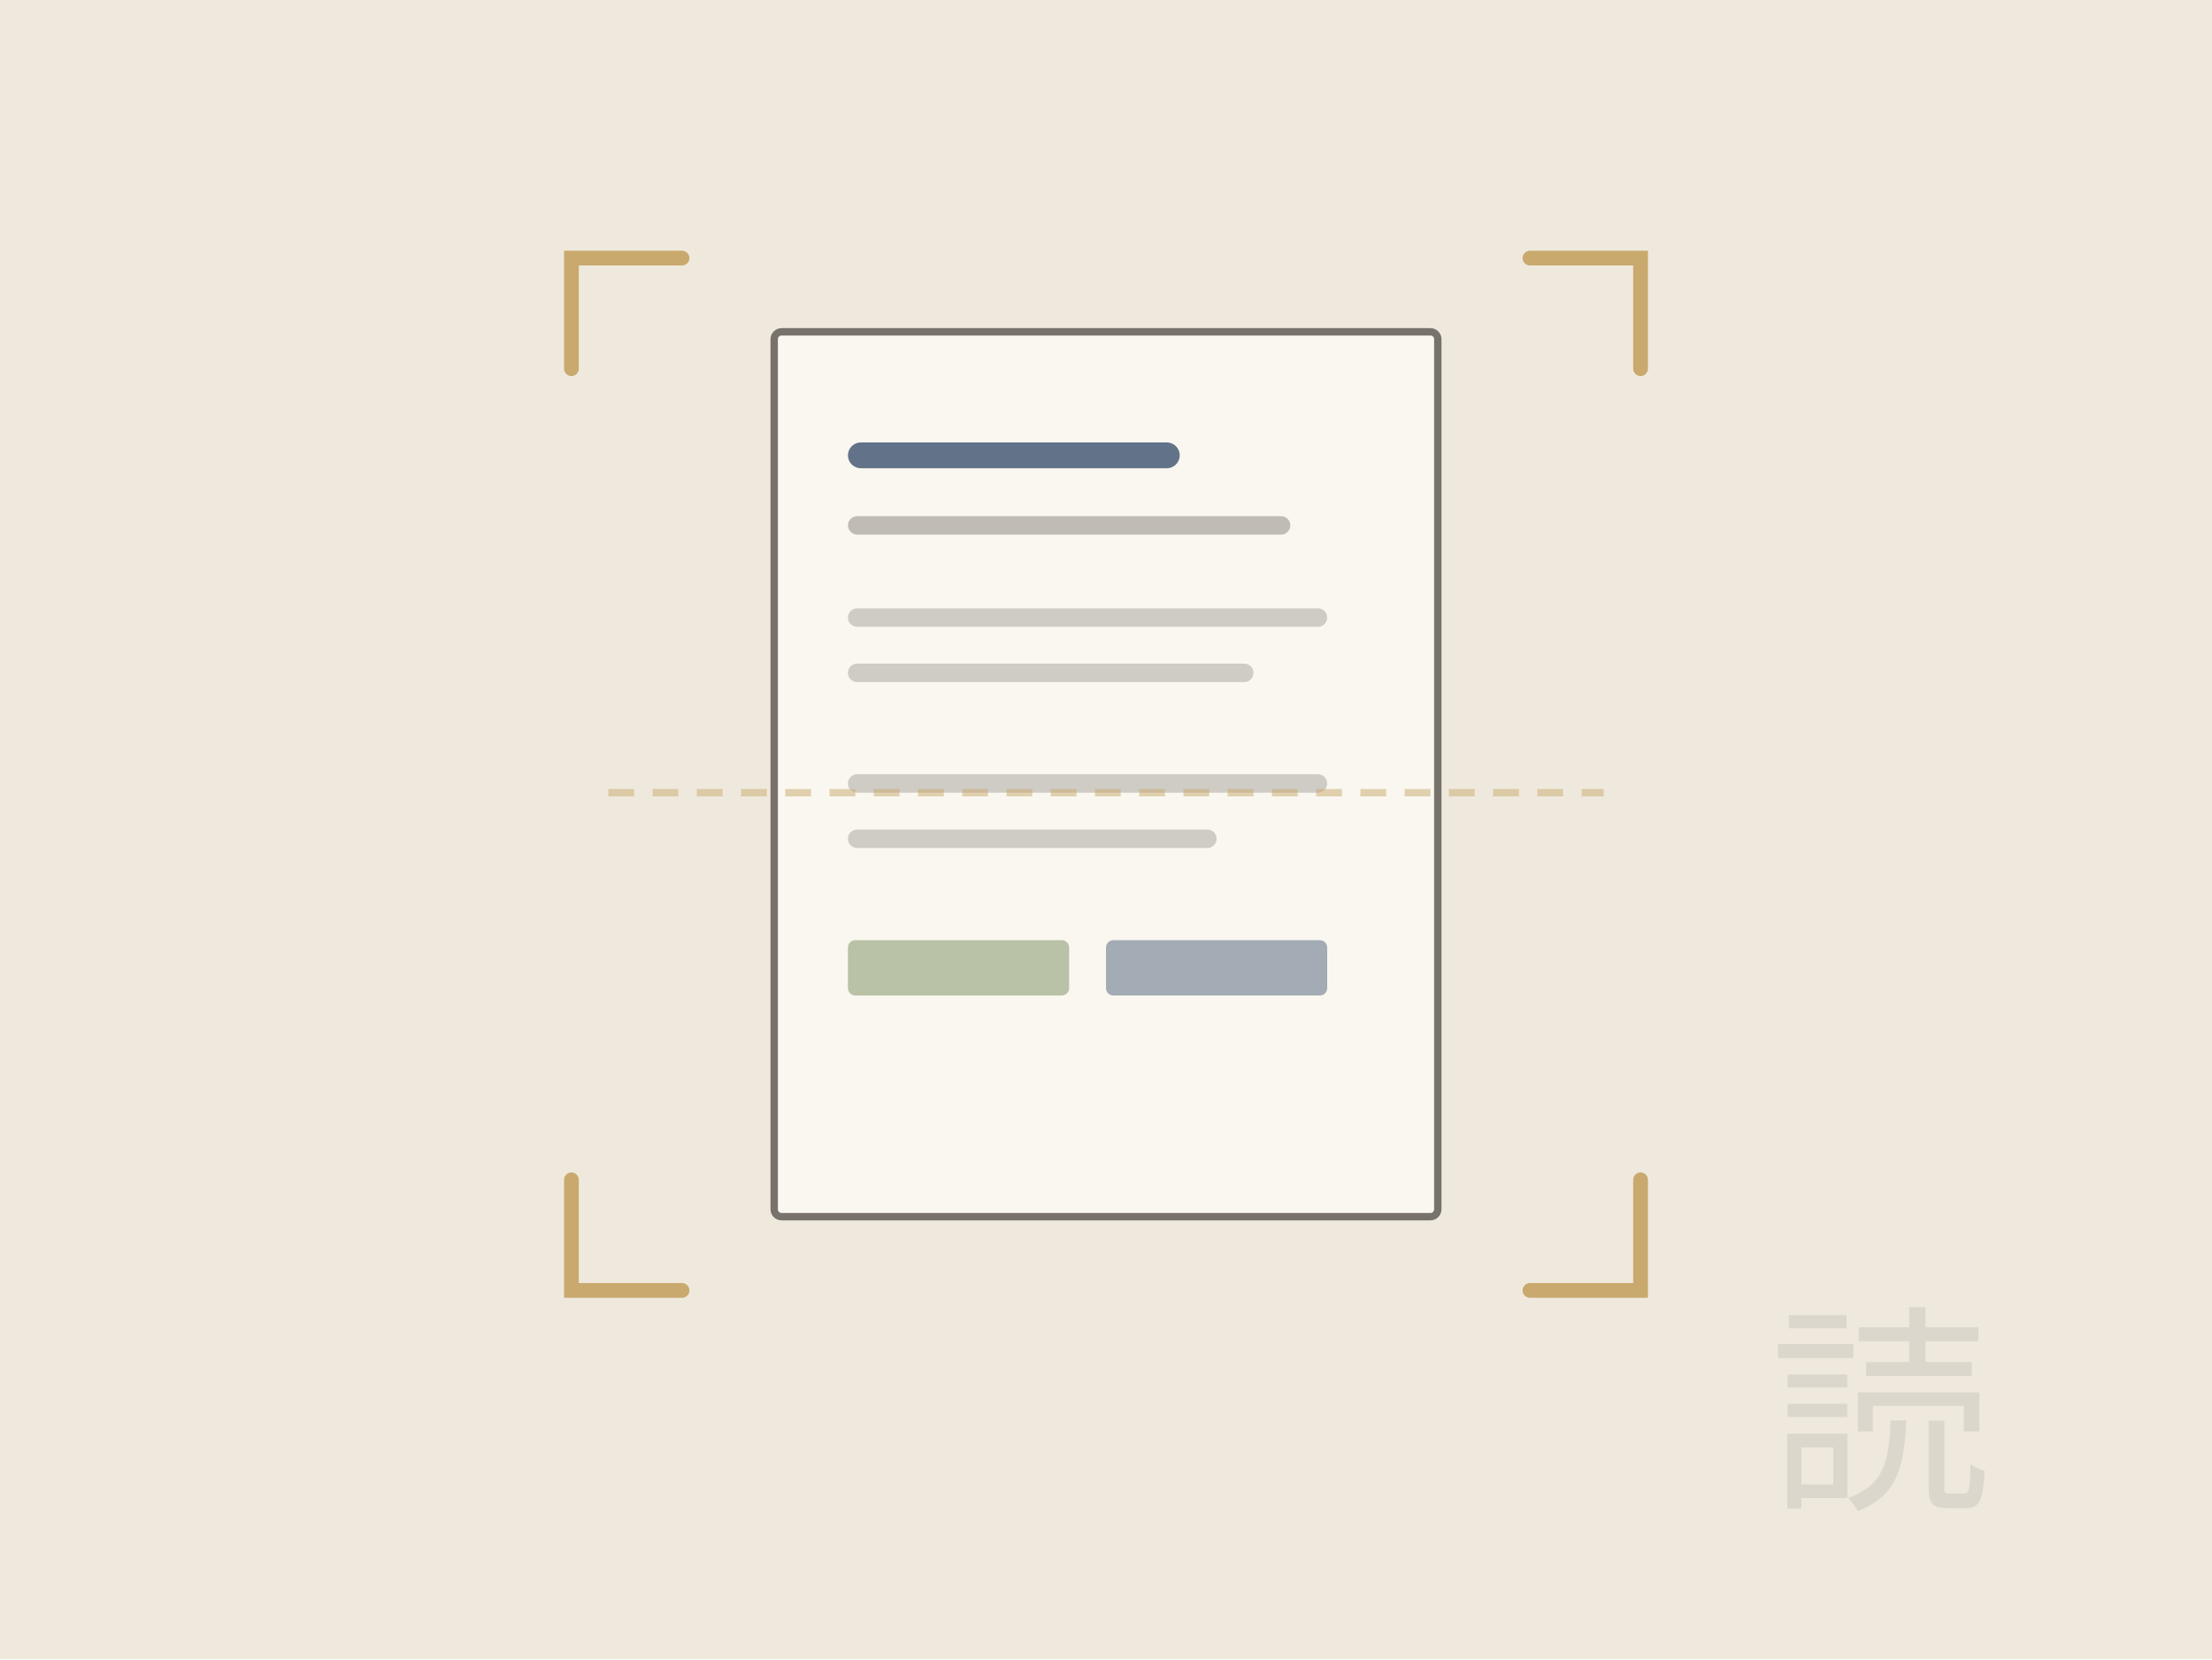
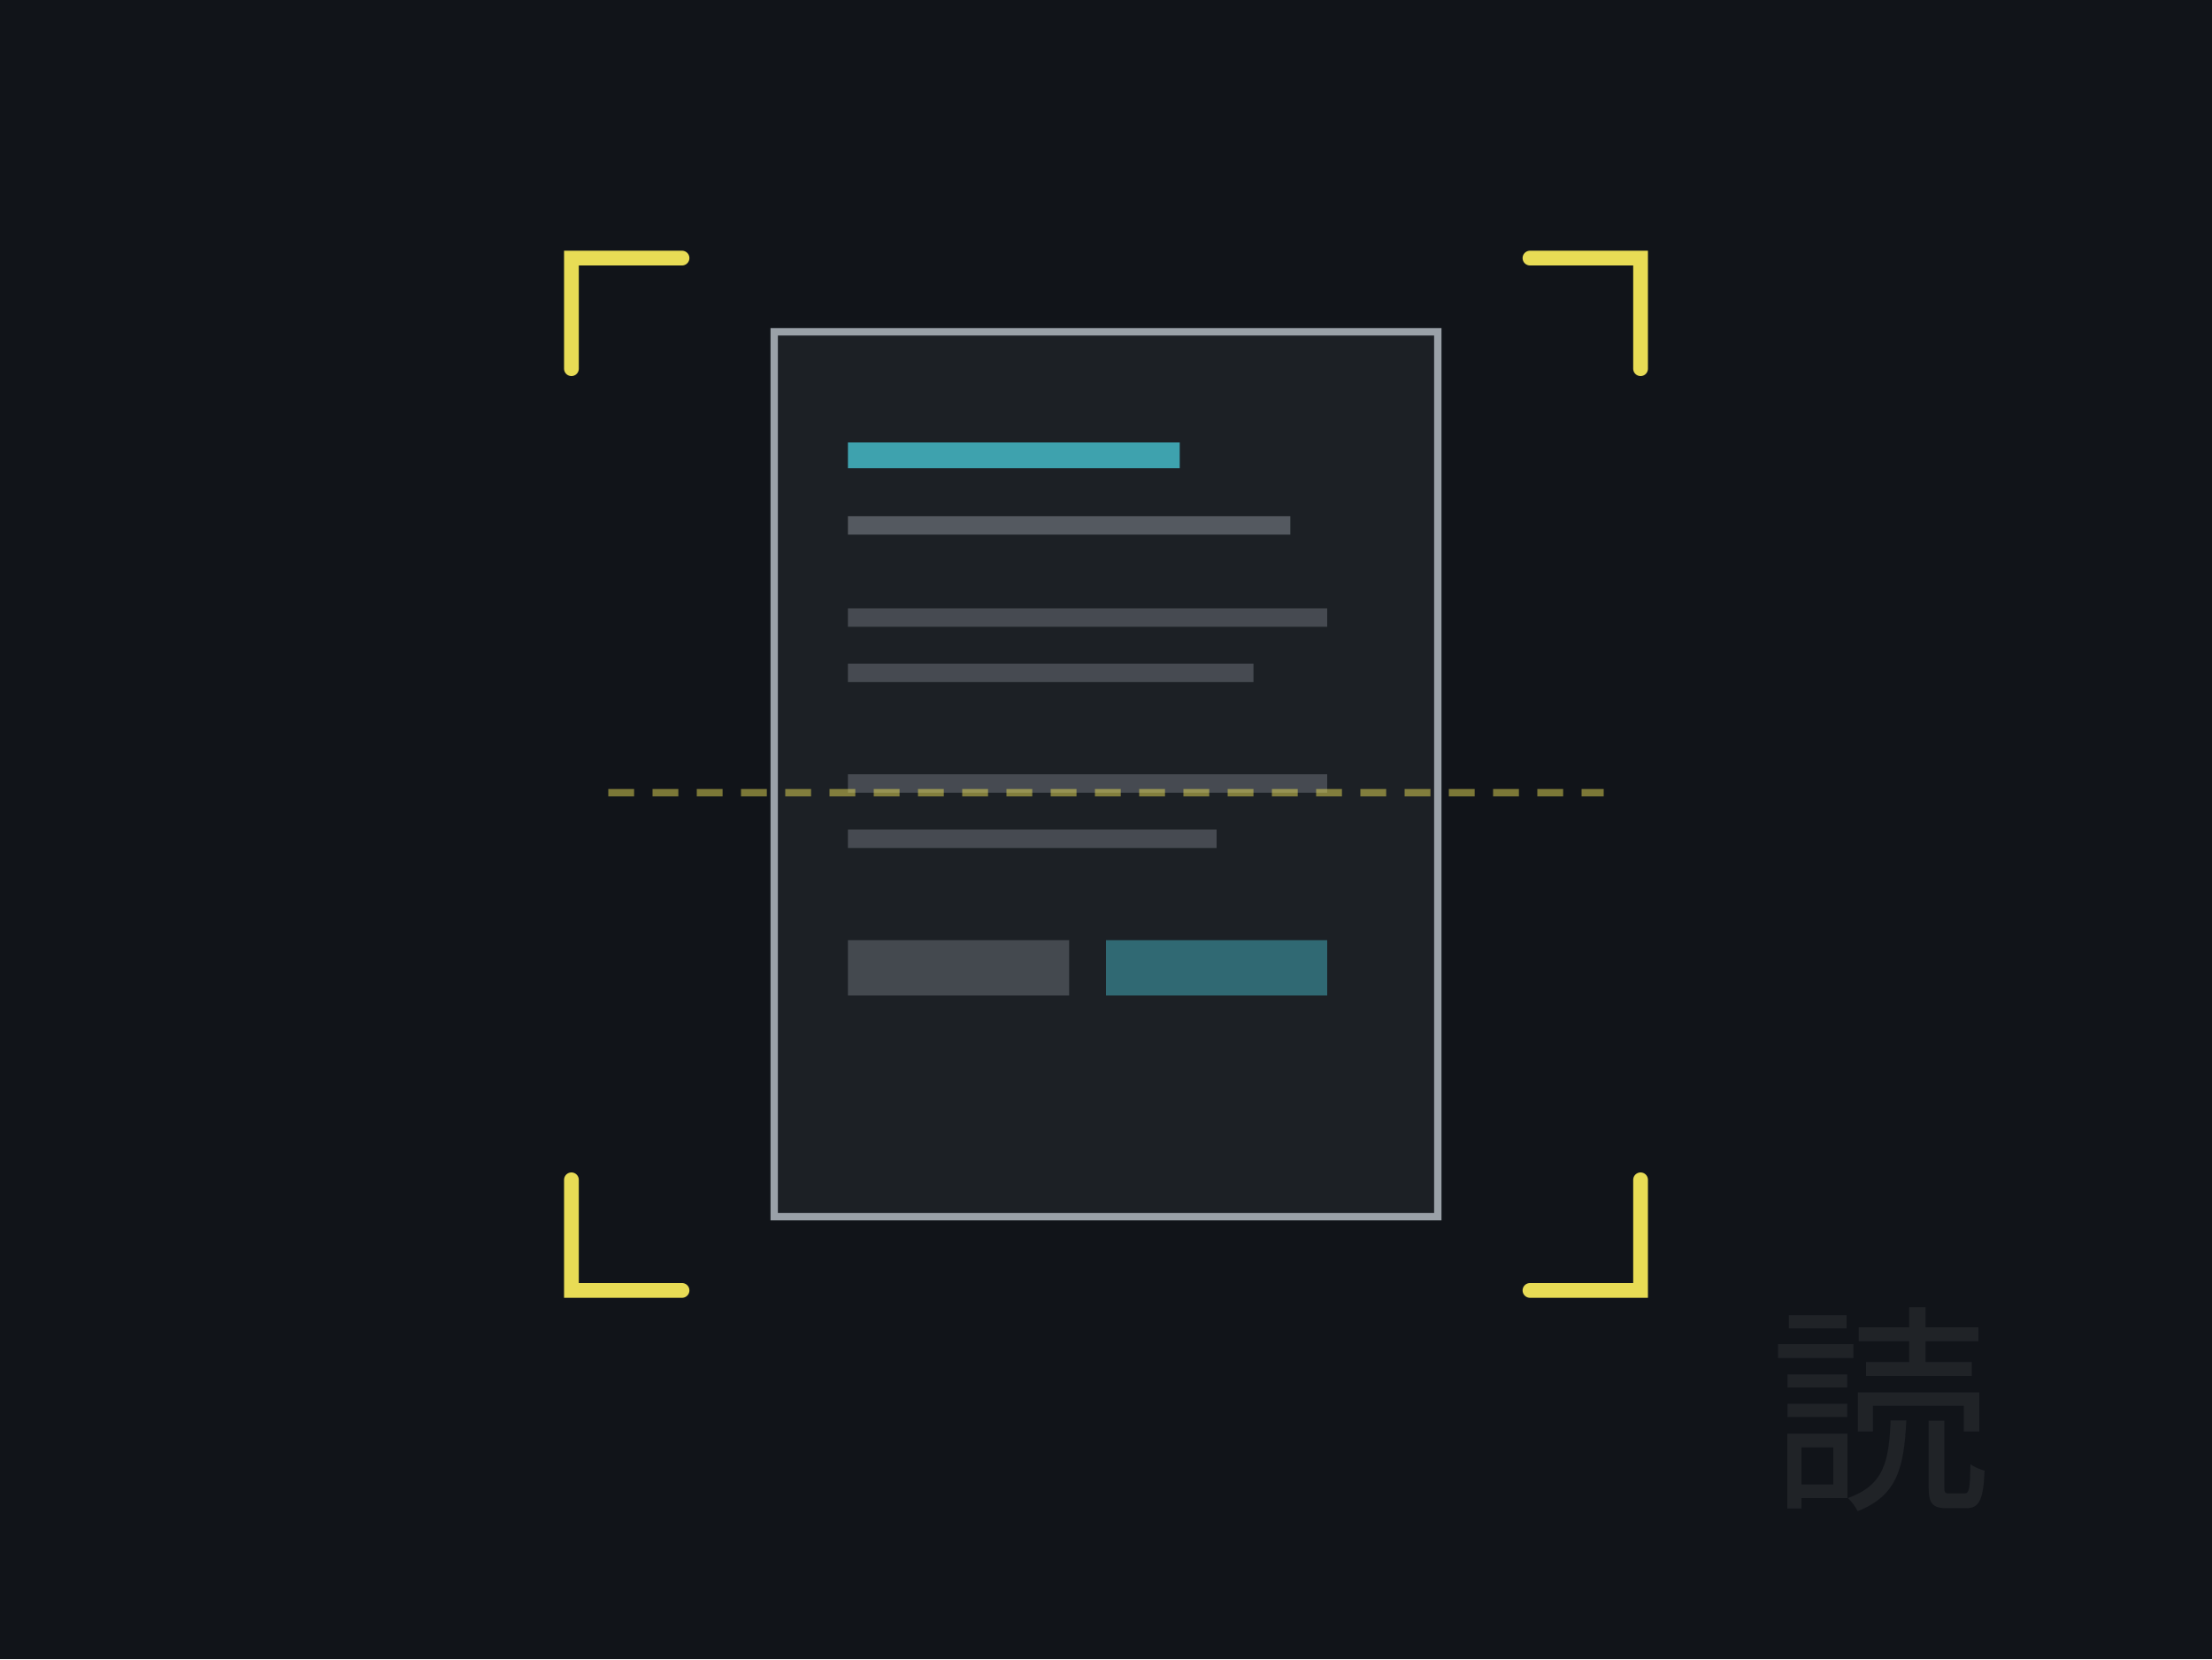
<svg xmlns="http://www.w3.org/2000/svg" viewBox="0 0 1200 900">
-   <rect width="1200" height="900" fill="#EFE9DD" />
-   <rect x="420" y="180" width="360" height="480" rx="4" fill="#FBF8F1" stroke="#6B6560" stroke-width="4" opacity="0.9" />
-   <rect x="460" y="240" width="180" height="14" rx="7" fill="#223A5E" opacity="0.7" />
-   <rect x="460" y="280" width="240" height="10" rx="5" fill="#6B6560" opacity="0.4" />
-   <rect x="460" y="330" width="260" height="10" rx="5" fill="#6B6560" opacity="0.3" />
-   <rect x="460" y="360" width="220" height="10" rx="5" fill="#6B6560" opacity="0.3" />
-   <rect x="460" y="420" width="260" height="10" rx="5" fill="#6B6560" opacity="0.3" />
-   <rect x="460" y="450" width="200" height="10" rx="5" fill="#6B6560" opacity="0.3" />
-   <rect x="460" y="510" width="120" height="30" rx="4" fill="#7A8B5E" opacity="0.5" />
-   <rect x="600" y="510" width="120" height="30" rx="4" fill="#223A5E" opacity="0.4" />
-   <path d="M370 140 h-60 v60 M830 140 h60 v60 M370 700 h-60 v-60 M830 700 h60 v-60" fill="none" stroke="#C9A96E" stroke-width="8" stroke-linecap="round" />
-   <path d="M330 430 h540" stroke="#C9A96E" stroke-width="4" opacity="0.5" stroke-dasharray="14 10" />
-   <text x="960" y="810" font-family="serif" font-size="120" fill="rgba(0,0,0,0.08)">読</text>
+   <rect width="1200" height="900" fill="#111419" />
+   <rect x="420" y="180" width="360" height="480" fill="#1d2127" stroke="#a8b0b8" stroke-width="4" opacity="0.9" />
+   <rect x="460" y="240" width="180" height="14" fill="#4dd8e8" opacity="0.7" />
+   <rect x="460" y="280" width="240" height="10" fill="#a8b0b8" opacity="0.4" />
+   <rect x="460" y="330" width="260" height="10" fill="#a8b0b8" opacity="0.3" />
+   <rect x="460" y="360" width="220" height="10" fill="#a8b0b8" opacity="0.3" />
+   <rect x="460" y="420" width="260" height="10" fill="#a8b0b8" opacity="0.3" />
+   <rect x="460" y="450" width="200" height="10" fill="#a8b0b8" opacity="0.3" />
+   <rect x="460" y="510" width="120" height="30" fill="#6c727a" opacity="0.5" />
+   <rect x="600" y="510" width="120" height="30" fill="#4dd8e8" opacity="0.4" />
+   <path d="M370 140 h-60 v60 M830 140 h60 v60 M370 700 h-60 v-60 M830 700 h60 v-60" fill="none" stroke="#e8dc55" stroke-width="8" stroke-linecap="round" />
+   <path d="M330 430 h540" stroke="#e8dc55" stroke-width="4" opacity="0.5" stroke-dasharray="14 10" />
+   <text x="960" y="810" font-family="serif" font-size="120" fill="rgba(230,232,234,0.07)">読</text>
</svg>
